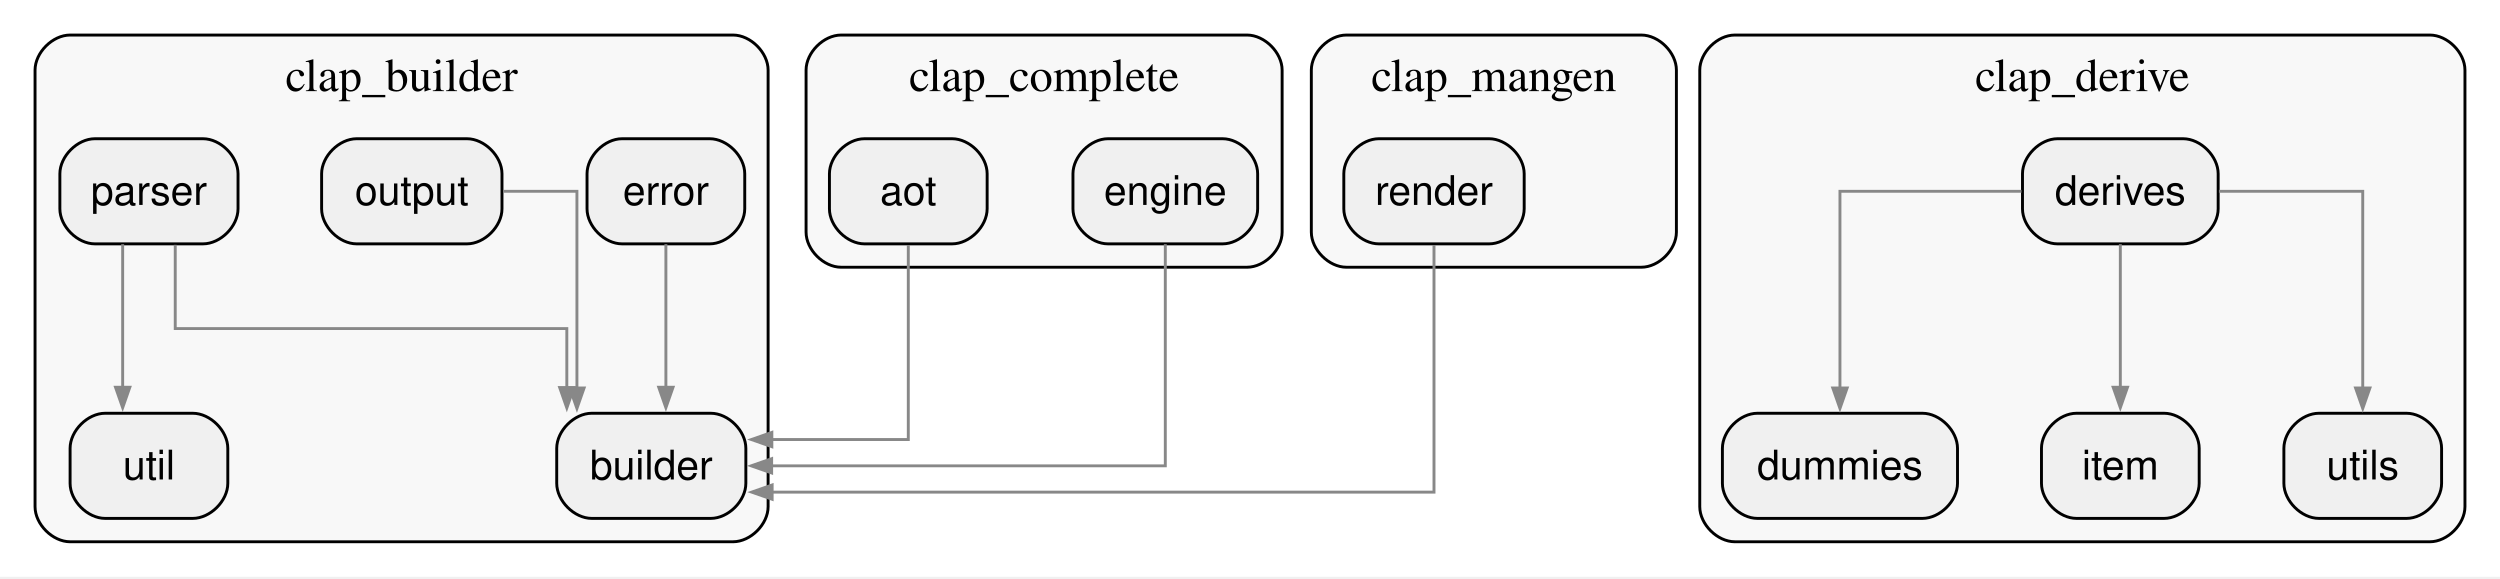
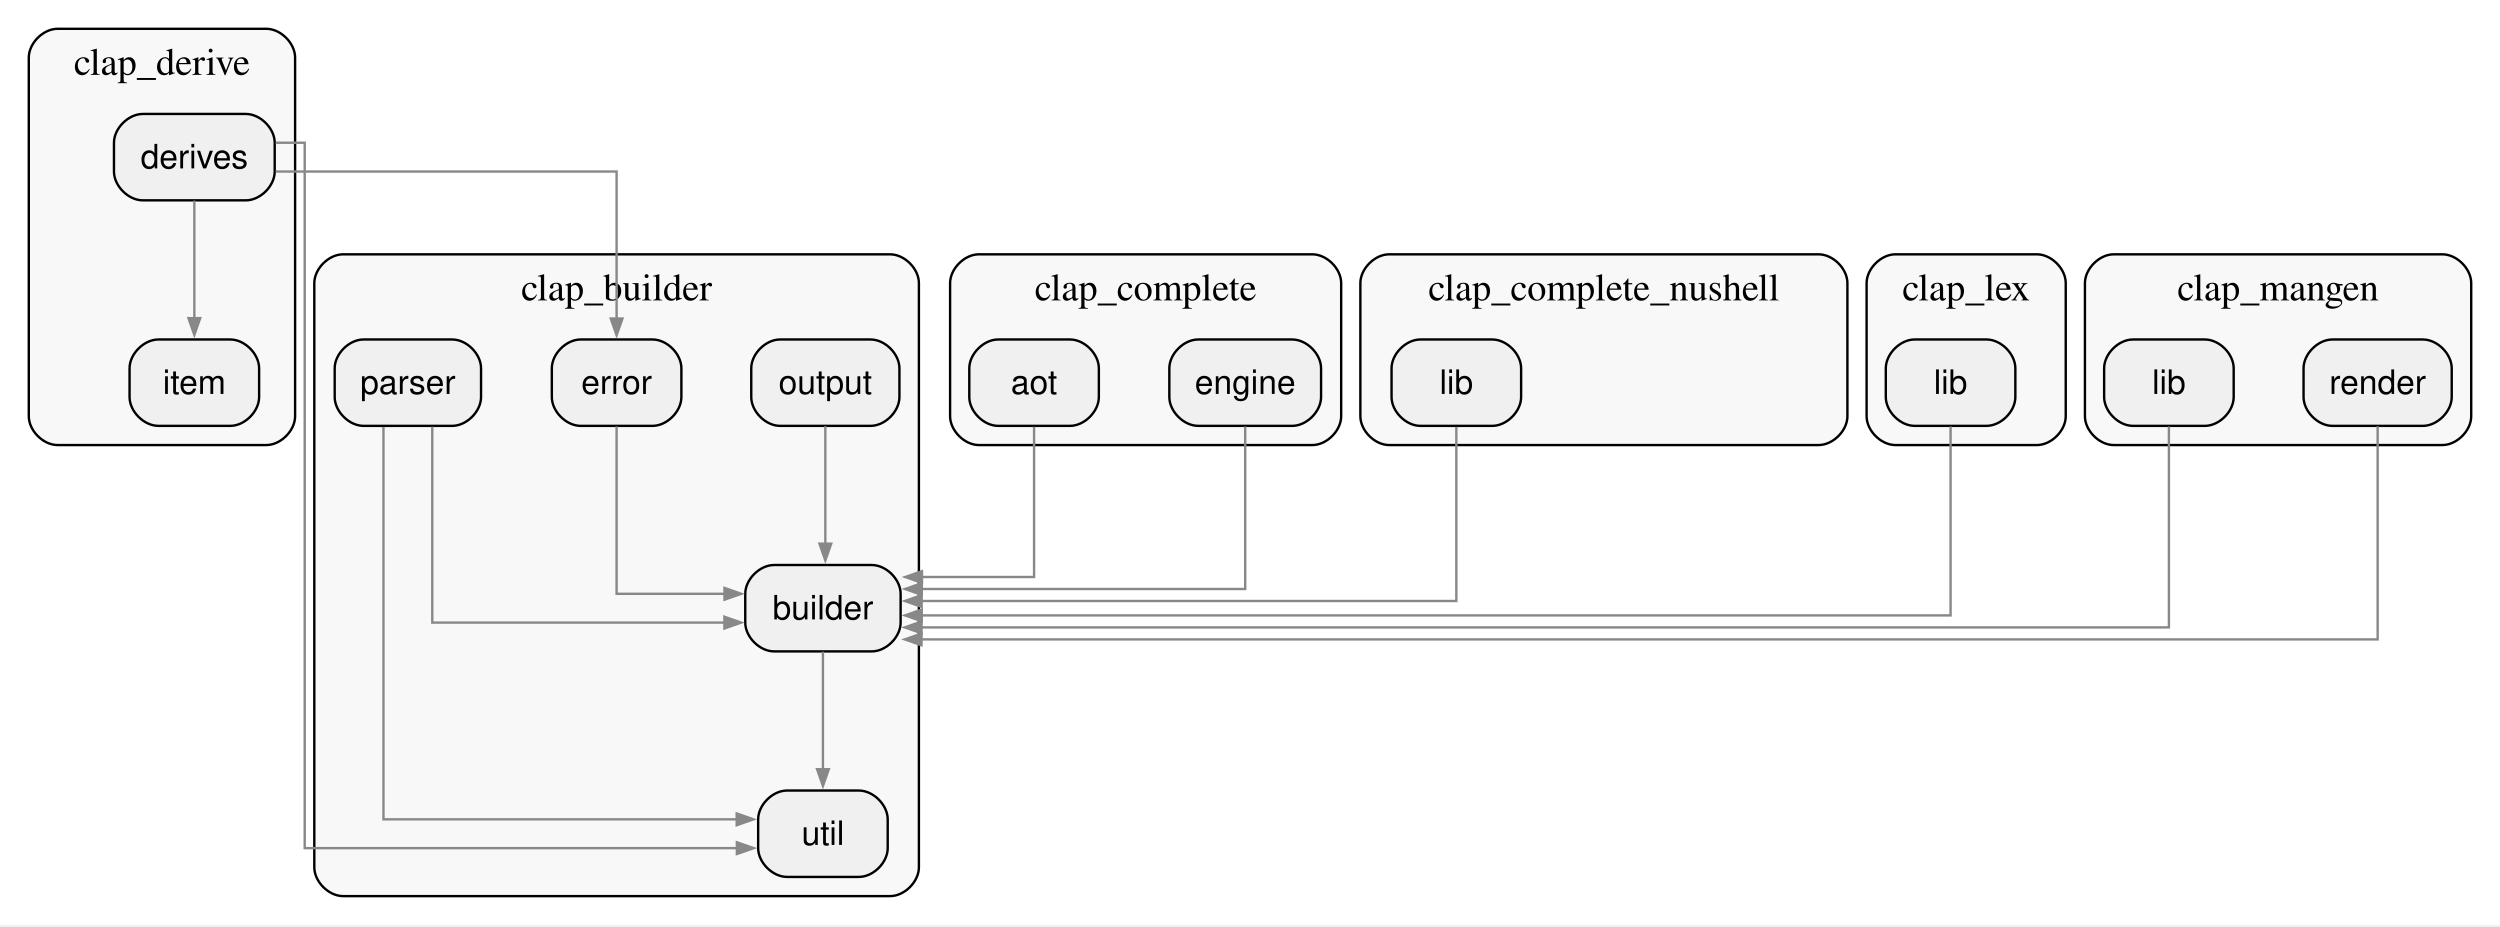
- <svg xmlns="http://www.w3.org/2000/svg" width="856pt" height="198pt" viewBox="0.00 0.00 856.00 198.00">
-   <g id="graph0" class="graph" transform="scale(1 1) rotate(0) translate(4 193.5)">
-     <polygon fill="white" stroke="none" points="-4,4 -4,-193.5 852,-193.5 852,4 -4,4" />
+ <svg xmlns="http://www.w3.org/2000/svg" width="1042pt" height="386pt" viewBox="0.00 0.00 1042.00 386.00">
+   <g id="graph0" class="graph" transform="scale(1 1) rotate(0) translate(4 381.5)">
+     <polygon fill="white" stroke="none" points="-4,4 -4,-381.5 1038,-381.5 1038,4 -4,4" />
    <g id="clust1" class="cluster">
-       <path fill="#f8f8f8" stroke="black" d="M20,-8C20,-8 247,-8 247,-8 253,-8 259,-14 259,-20 259,-20 259,-169.5 259,-169.5 259,-175.5 253,-181.5 247,-181.5 247,-181.5 20,-181.5 20,-181.5 14,-181.5 8,-175.5 8,-169.5 8,-169.5 8,-20 8,-20 8,-14 14,-8 20,-8" />
-       <text xml:space="preserve" text-anchor="middle" x="133.5" y="-162.3" font-family="Times,serif" font-size="16.00">clap_builder</text>
+       <path fill="#f8f8f8" stroke="black" d="M139,-8C139,-8 367,-8 367,-8 373,-8 379,-14 379,-20 379,-20 379,-263.5 379,-263.5 379,-269.5 373,-275.5 367,-275.5 367,-275.5 139,-275.5 139,-275.5 133,-275.5 127,-269.5 127,-263.5 127,-263.5 127,-20 127,-20 127,-14 133,-8 139,-8" />
+       <text xml:space="preserve" text-anchor="middle" x="253" y="-256.3" font-family="Times,serif" font-size="16.00">clap_builder</text>
    </g>
    <g id="clust2" class="cluster">
-       <path fill="#f8f8f8" stroke="black" d="M284,-102C284,-102 423,-102 423,-102 429,-102 435,-108 435,-114 435,-114 435,-169.5 435,-169.5 435,-175.5 429,-181.5 423,-181.5 423,-181.5 284,-181.5 284,-181.5 278,-181.5 272,-175.5 272,-169.5 272,-169.5 272,-114 272,-114 272,-108 278,-102 284,-102" />
-       <text xml:space="preserve" text-anchor="middle" x="353.5" y="-162.3" font-family="Times,serif" font-size="16.00">clap_complete</text>
+       <path fill="#f8f8f8" stroke="black" d="M404,-196C404,-196 543,-196 543,-196 549,-196 555,-202 555,-208 555,-208 555,-263.5 555,-263.5 555,-269.5 549,-275.5 543,-275.5 543,-275.5 404,-275.5 404,-275.5 398,-275.5 392,-269.5 392,-263.5 392,-263.5 392,-208 392,-208 392,-202 398,-196 404,-196" />
+       <text xml:space="preserve" text-anchor="middle" x="473.5" y="-256.3" font-family="Times,serif" font-size="16.00">clap_complete</text>
    </g>
    <g id="clust3" class="cluster">
-       <path fill="#f8f8f8" stroke="black" d="M590,-8C590,-8 828,-8 828,-8 834,-8 840,-14 840,-20 840,-20 840,-169.5 840,-169.5 840,-175.5 834,-181.5 828,-181.5 828,-181.5 590,-181.5 590,-181.5 584,-181.5 578,-175.5 578,-169.5 578,-169.5 578,-20 578,-20 578,-14 584,-8 590,-8" />
-       <text xml:space="preserve" text-anchor="middle" x="709" y="-162.3" font-family="Times,serif" font-size="16.00">clap_derive</text>
+       <path fill="#f8f8f8" stroke="black" d="M575,-196C575,-196 754,-196 754,-196 760,-196 766,-202 766,-208 766,-208 766,-263.5 766,-263.5 766,-269.5 760,-275.5 754,-275.5 754,-275.5 575,-275.5 575,-275.5 569,-275.5 563,-269.5 563,-263.5 563,-263.5 563,-208 563,-208 563,-202 569,-196 575,-196" />
+       <text xml:space="preserve" text-anchor="middle" x="664.5" y="-256.3" font-family="Times,serif" font-size="16.00">clap_complete_nushell</text>
    </g>
    <g id="clust4" class="cluster">
-       <path fill="#f8f8f8" stroke="black" d="M457,-102C457,-102 558,-102 558,-102 564,-102 570,-108 570,-114 570,-114 570,-169.5 570,-169.5 570,-175.5 564,-181.5 558,-181.5 558,-181.5 457,-181.5 457,-181.5 451,-181.5 445,-175.5 445,-169.5 445,-169.5 445,-114 445,-114 445,-108 451,-102 457,-102" />
-       <text xml:space="preserve" text-anchor="middle" x="507.5" y="-162.3" font-family="Times,serif" font-size="16.00">clap_mangen</text>
+       <path fill="#f8f8f8" stroke="black" d="M20,-196C20,-196 107,-196 107,-196 113,-196 119,-202 119,-208 119,-208 119,-357.5 119,-357.5 119,-363.5 113,-369.5 107,-369.5 107,-369.5 20,-369.5 20,-369.5 14,-369.5 8,-363.5 8,-357.5 8,-357.5 8,-208 8,-208 8,-202 14,-196 20,-196" />
+       <text xml:space="preserve" text-anchor="middle" x="63.5" y="-350.3" font-family="Times,serif" font-size="16.00">clap_derive</text>
+     </g>
+     <g id="clust5" class="cluster">
+       <path fill="#f8f8f8" stroke="black" d="M786,-196C786,-196 845,-196 845,-196 851,-196 857,-202 857,-208 857,-208 857,-263.5 857,-263.5 857,-269.5 851,-275.5 845,-275.5 845,-275.5 786,-275.5 786,-275.5 780,-275.5 774,-269.5 774,-263.5 774,-263.5 774,-208 774,-208 774,-202 780,-196 786,-196" />
+       <text xml:space="preserve" text-anchor="middle" x="815.5" y="-256.3" font-family="Times,serif" font-size="16.00">clap_lex</text>
+     </g>
+     <g id="clust6" class="cluster">
+       <path fill="#f8f8f8" stroke="black" d="M877,-196C877,-196 1014,-196 1014,-196 1020,-196 1026,-202 1026,-208 1026,-208 1026,-263.5 1026,-263.5 1026,-269.5 1020,-275.5 1014,-275.5 1014,-275.5 877,-275.5 877,-275.5 871,-275.5 865,-269.5 865,-263.5 865,-263.5 865,-208 865,-208 865,-202 871,-196 877,-196" />
+       <text xml:space="preserve" text-anchor="middle" x="945.5" y="-256.3" font-family="Times,serif" font-size="16.00">clap_mangen</text>
    </g>
    <g id="node1" class="node">
-       <path fill="#f0f0f0" stroke="black" d="M239.38,-52C239.38,-52 198.62,-52 198.62,-52 192.62,-52 186.62,-46 186.62,-40 186.62,-40 186.62,-28 186.62,-28 186.62,-22 192.62,-16 198.62,-16 198.62,-16 239.38,-16 239.38,-16 245.38,-16 251.38,-22 251.38,-28 251.38,-28 251.38,-40 251.38,-40 251.38,-46 245.38,-52 239.38,-52" />
-       <text xml:space="preserve" text-anchor="middle" x="219" y="-29.32" font-family="Helvetica,sans-Serif" font-size="14.00">builder</text>
+       <path fill="#f0f0f0" stroke="black" d="M359.38,-146C359.38,-146 318.62,-146 318.62,-146 312.62,-146 306.62,-140 306.62,-134 306.62,-134 306.62,-122 306.62,-122 306.62,-116 312.62,-110 318.62,-110 318.62,-110 359.38,-110 359.38,-110 365.38,-110 371.38,-116 371.38,-122 371.38,-122 371.38,-134 371.38,-134 371.38,-140 365.38,-146 359.38,-146" />
+       <text xml:space="preserve" text-anchor="middle" x="339" y="-123.33" font-family="Helvetica,sans-Serif" font-size="14.00">builder</text>
+     </g>
+     <g id="node5" class="node">
+       <path fill="#f0f0f0" stroke="black" d="M354,-52C354,-52 324,-52 324,-52 318,-52 312,-46 312,-40 312,-40 312,-28 312,-28 312,-22 318,-16 324,-16 324,-16 354,-16 354,-16 360,-16 366,-22 366,-28 366,-28 366,-40 366,-40 366,-46 360,-52 354,-52" />
+       <text xml:space="preserve" text-anchor="middle" x="339" y="-29.32" font-family="Helvetica,sans-Serif" font-size="14.00">util</text>
+     </g>
+     <g id="edge1" class="edge">
+       <path fill="none" stroke="#888888" d="M339,-109.88C339,-109.88 339,-60.9 339,-60.9" />
+       <polygon fill="#888888" stroke="#888888" points="341.45,-60.9 339,-53.9 336.55,-60.9 341.45,-60.9" />
    </g>
    <g id="node2" class="node">
-       <path fill="#f0f0f0" stroke="black" d="M239,-146C239,-146 209,-146 209,-146 203,-146 197,-140 197,-134 197,-134 197,-122 197,-122 197,-116 203,-110 209,-110 209,-110 239,-110 239,-110 245,-110 251,-116 251,-122 251,-122 251,-134 251,-134 251,-140 245,-146 239,-146" />
-       <text xml:space="preserve" text-anchor="middle" x="224" y="-123.33" font-family="Helvetica,sans-Serif" font-size="14.00">error</text>
+       <path fill="#f0f0f0" stroke="black" d="M268,-240C268,-240 238,-240 238,-240 232,-240 226,-234 226,-228 226,-228 226,-216 226,-216 226,-210 232,-204 238,-204 238,-204 268,-204 268,-204 274,-204 280,-210 280,-216 280,-216 280,-228 280,-228 280,-234 274,-240 268,-240" />
+       <text xml:space="preserve" text-anchor="middle" x="253" y="-217.32" font-family="Helvetica,sans-Serif" font-size="14.00">error</text>
    </g>
-     <g id="edge1" class="edge">
-       <path fill="none" stroke="#888888" d="M224,-109.88C224,-109.88 224,-60.9 224,-60.9" />
-       <polygon fill="#888888" stroke="#888888" points="226.45,-60.9 224,-53.9 221.55,-60.9 226.45,-60.9" />
+     <g id="edge2" class="edge">
+       <path fill="none" stroke="#888888" d="M253,-203.77C253,-177.99 253,-134 253,-134 253,-134 297.97,-134 297.97,-134" />
+       <polygon fill="#888888" stroke="#888888" points="297.97,-136.45 304.97,-134 297.97,-131.55 297.97,-136.45" />
    </g>
    <g id="node3" class="node">
-       <path fill="#f0f0f0" stroke="black" d="M155.88,-146C155.88,-146 118.12,-146 118.12,-146 112.12,-146 106.12,-140 106.12,-134 106.12,-134 106.12,-122 106.12,-122 106.12,-116 112.12,-110 118.12,-110 118.12,-110 155.88,-110 155.88,-110 161.88,-110 167.88,-116 167.88,-122 167.88,-122 167.88,-134 167.88,-134 167.88,-140 161.88,-146 155.88,-146" />
-       <text xml:space="preserve" text-anchor="middle" x="137" y="-123.33" font-family="Helvetica,sans-Serif" font-size="14.00">output</text>
+       <path fill="#f0f0f0" stroke="black" d="M358.88,-240C358.88,-240 321.12,-240 321.12,-240 315.12,-240 309.12,-234 309.12,-228 309.12,-228 309.12,-216 309.12,-216 309.12,-210 315.12,-204 321.12,-204 321.12,-204 358.88,-204 358.88,-204 364.88,-204 370.88,-210 370.88,-216 370.88,-216 370.88,-228 370.88,-228 370.88,-234 364.88,-240 358.88,-240" />
+       <text xml:space="preserve" text-anchor="middle" x="340" y="-217.32" font-family="Helvetica,sans-Serif" font-size="14.00">output</text>
    </g>
-     <g id="edge2" class="edge">
-       <path fill="none" stroke="#888888" d="M168.25,-128C181.32,-128 193.54,-128 193.54,-128 193.54,-128 193.54,-60.64 193.54,-60.64" />
-       <polygon fill="#888888" stroke="#888888" points="195.99,-60.64 193.54,-53.64 191.09,-60.64 195.99,-60.64" />
+     <g id="edge3" class="edge">
+       <path fill="none" stroke="#888888" d="M340,-203.88C340,-203.88 340,-154.9 340,-154.9" />
+       <polygon fill="#888888" stroke="#888888" points="342.45,-154.9 340,-147.9 337.55,-154.9 342.45,-154.9" />
    </g>
    <g id="node4" class="node">
-       <path fill="#f0f0f0" stroke="black" d="M65.5,-146C65.5,-146 28.5,-146 28.5,-146 22.5,-146 16.5,-140 16.5,-134 16.5,-134 16.5,-122 16.5,-122 16.5,-116 22.5,-110 28.5,-110 28.5,-110 65.5,-110 65.5,-110 71.5,-110 77.5,-116 77.5,-122 77.5,-122 77.5,-134 77.5,-134 77.5,-140 71.5,-146 65.5,-146" />
-       <text xml:space="preserve" text-anchor="middle" x="47" y="-123.33" font-family="Helvetica,sans-Serif" font-size="14.00">parser</text>
-     </g>
-     <g id="edge3" class="edge">
-       <path fill="none" stroke="#888888" d="M56,-109.69C56,-96.5 56,-81 56,-81 56,-81 190.08,-81 190.08,-81 190.08,-81 190.08,-60.82 190.08,-60.82" />
-       <polygon fill="#888888" stroke="#888888" points="192.53,-60.82 190.08,-53.82 187.63,-60.82 192.53,-60.82" />
-     </g>
-     <g id="node5" class="node">
-       <path fill="#f0f0f0" stroke="black" d="M62,-52C62,-52 32,-52 32,-52 26,-52 20,-46 20,-40 20,-40 20,-28 20,-28 20,-22 26,-16 32,-16 32,-16 62,-16 62,-16 68,-16 74,-22 74,-28 74,-28 74,-40 74,-40 74,-46 68,-52 62,-52" />
-       <text xml:space="preserve" text-anchor="middle" x="47" y="-29.32" font-family="Helvetica,sans-Serif" font-size="14.00">util</text>
+       <path fill="#f0f0f0" stroke="black" d="M184.5,-240C184.5,-240 147.5,-240 147.5,-240 141.5,-240 135.5,-234 135.5,-228 135.5,-228 135.5,-216 135.5,-216 135.5,-210 141.5,-204 147.5,-204 147.5,-204 184.5,-204 184.5,-204 190.5,-204 196.5,-210 196.5,-216 196.5,-216 196.5,-228 196.5,-228 196.5,-234 190.5,-240 184.5,-240" />
+       <text xml:space="preserve" text-anchor="middle" x="166" y="-217.32" font-family="Helvetica,sans-Serif" font-size="14.00">parser</text>
    </g>
    <g id="edge4" class="edge">
-       <path fill="none" stroke="#888888" d="M38,-109.88C38,-109.88 38,-60.9 38,-60.9" />
-       <polygon fill="#888888" stroke="#888888" points="40.45,-60.9 38,-53.9 35.55,-60.9 40.45,-60.9" />
+       <path fill="none" stroke="#888888" d="M176.17,-203.66C176.17,-174.79 176.17,-122 176.17,-122 176.17,-122 297.93,-122 297.93,-122" />
+       <polygon fill="#888888" stroke="#888888" points="297.93,-124.45 304.93,-122 297.93,-119.55 297.93,-124.45" />
+     </g>
+     <g id="edge5" class="edge">
+       <path fill="none" stroke="#888888" d="M155.83,-203.55C155.83,-157.28 155.83,-40 155.83,-40 155.83,-40 303.06,-40 303.06,-40" />
+       <polygon fill="#888888" stroke="#888888" points="303.06,-42.45 310.06,-40 303.06,-37.55 303.06,-42.45" />
    </g>
    <g id="node6" class="node">
-       <path fill="#f0f0f0" stroke="black" d="M322,-146C322,-146 292,-146 292,-146 286,-146 280,-140 280,-134 280,-134 280,-122 280,-122 280,-116 286,-110 292,-110 292,-110 322,-110 322,-110 328,-110 334,-116 334,-122 334,-122 334,-134 334,-134 334,-140 328,-146 322,-146" />
-       <text xml:space="preserve" text-anchor="middle" x="307" y="-123.33" font-family="Helvetica,sans-Serif" font-size="14.00">aot</text>
+       <path fill="#f0f0f0" stroke="black" d="M442,-240C442,-240 412,-240 412,-240 406,-240 400,-234 400,-228 400,-228 400,-216 400,-216 400,-210 406,-204 412,-204 412,-204 442,-204 442,-204 448,-204 454,-210 454,-216 454,-216 454,-228 454,-228 454,-234 448,-240 442,-240" />
+       <text xml:space="preserve" text-anchor="middle" x="427" y="-217.32" font-family="Helvetica,sans-Serif" font-size="14.00">aot</text>
    </g>
-     <g id="edge5" class="edge">
-       <path fill="none" stroke="#888888" d="M307,-109.56C307,-84.56 307,-43 307,-43 307,-43 260.28,-43 260.28,-43" />
-       <polygon fill="#888888" stroke="#888888" points="260.28,-40.55 253.28,-43 260.28,-45.45 260.28,-40.55" />
+     <g id="edge6" class="edge">
+       <path fill="none" stroke="#888888" d="M427,-203.62C427,-179.72 427,-141 427,-141 427,-141 380.28,-141 380.28,-141" />
+       <polygon fill="#888888" stroke="#888888" points="380.28,-138.55 373.28,-141 380.28,-143.45 380.28,-138.55" />
    </g>
    <g id="node7" class="node">
-       <path fill="#f0f0f0" stroke="black" d="M414.62,-146C414.62,-146 375.38,-146 375.38,-146 369.38,-146 363.38,-140 363.38,-134 363.38,-134 363.38,-122 363.38,-122 363.38,-116 369.38,-110 375.38,-110 375.38,-110 414.62,-110 414.62,-110 420.62,-110 426.62,-116 426.62,-122 426.62,-122 426.62,-134 426.62,-134 426.62,-140 420.62,-146 414.62,-146" />
-       <text xml:space="preserve" text-anchor="middle" x="395" y="-123.33" font-family="Helvetica,sans-Serif" font-size="14.00">engine</text>
+       <path fill="#f0f0f0" stroke="black" d="M534.62,-240C534.62,-240 495.38,-240 495.38,-240 489.38,-240 483.38,-234 483.38,-228 483.38,-228 483.38,-216 483.38,-216 483.38,-210 489.38,-204 495.38,-204 495.38,-204 534.62,-204 534.62,-204 540.62,-204 546.62,-210 546.62,-216 546.62,-216 546.62,-228 546.62,-228 546.62,-234 540.62,-240 534.62,-240" />
+       <text xml:space="preserve" text-anchor="middle" x="515" y="-217.32" font-family="Helvetica,sans-Serif" font-size="14.00">engine</text>
    </g>
-     <g id="edge6" class="edge">
-       <path fill="none" stroke="#888888" d="M395,-109.88C395,-82.56 395,-34 395,-34 395,-34 260.21,-34 260.21,-34" />
-       <polygon fill="#888888" stroke="#888888" points="260.21,-31.55 253.21,-34 260.21,-36.45 260.21,-31.55" />
+     <g id="edge7" class="edge">
+       <path fill="none" stroke="#888888" d="M515,-203.76C515,-178.52 515,-136 515,-136 515,-136 380.21,-136 380.21,-136" />
+       <polygon fill="#888888" stroke="#888888" points="380.21,-133.55 373.21,-136 380.21,-138.45 380.21,-133.55" />
    </g>
    <g id="node8" class="node">
-       <path fill="#f0f0f0" stroke="black" d="M743.5,-146C743.5,-146 700.5,-146 700.5,-146 694.5,-146 688.5,-140 688.5,-134 688.5,-134 688.5,-122 688.5,-122 688.5,-116 694.5,-110 700.5,-110 700.5,-110 743.5,-110 743.5,-110 749.5,-110 755.5,-116 755.5,-122 755.5,-122 755.5,-134 755.5,-134 755.5,-140 749.5,-146 743.5,-146" />
-       <text xml:space="preserve" text-anchor="middle" x="722" y="-123.33" font-family="Helvetica,sans-Serif" font-size="14.00">derives</text>
+       <path fill="#f0f0f0" stroke="black" d="M618,-240C618,-240 588,-240 588,-240 582,-240 576,-234 576,-228 576,-228 576,-216 576,-216 576,-210 582,-204 588,-204 588,-204 618,-204 618,-204 624,-204 630,-210 630,-216 630,-216 630,-228 630,-228 630,-234 624,-240 618,-240" />
+       <text xml:space="preserve" text-anchor="middle" x="603" y="-217.32" font-family="Helvetica,sans-Serif" font-size="14.00">lib</text>
+     </g>
+     <g id="edge8" class="edge">
+       <path fill="none" stroke="#888888" d="M603,-203.58C603,-176.99 603,-131 603,-131 603,-131 380.15,-131 380.15,-131" />
+       <polygon fill="#888888" stroke="#888888" points="380.15,-128.55 373.15,-131 380.15,-133.45 380.15,-128.55" />
    </g>
    <g id="node9" class="node">
-       <path fill="#f0f0f0" stroke="black" d="M654.25,-52C654.25,-52 597.75,-52 597.75,-52 591.75,-52 585.75,-46 585.75,-40 585.75,-40 585.75,-28 585.75,-28 585.75,-22 591.75,-16 597.75,-16 597.75,-16 654.25,-16 654.25,-16 660.25,-16 666.25,-22 666.25,-28 666.25,-28 666.25,-40 666.25,-40 666.25,-46 660.25,-52 654.25,-52" />
-       <text xml:space="preserve" text-anchor="middle" x="626" y="-29.32" font-family="Helvetica,sans-Serif" font-size="14.00">dummies</text>
+       <path fill="#f0f0f0" stroke="black" d="M98.5,-334C98.5,-334 55.5,-334 55.5,-334 49.5,-334 43.5,-328 43.5,-322 43.5,-322 43.5,-310 43.5,-310 43.5,-304 49.5,-298 55.5,-298 55.5,-298 98.5,-298 98.5,-298 104.5,-298 110.5,-304 110.5,-310 110.5,-310 110.5,-322 110.5,-322 110.5,-328 104.5,-334 98.5,-334" />
+       <text xml:space="preserve" text-anchor="middle" x="77" y="-311.32" font-family="Helvetica,sans-Serif" font-size="14.00">derives</text>
    </g>
-     <g id="edge7" class="edge">
-       <path fill="none" stroke="#888888" d="M688.15,-128C660.52,-128 626,-128 626,-128 626,-128 626,-60.64 626,-60.64" />
-       <polygon fill="#888888" stroke="#888888" points="628.45,-60.64 626,-53.64 623.55,-60.64 628.45,-60.64" />
+     <g id="edge9" class="edge">
+       <path fill="none" stroke="#888888" d="M110.93,-310C162.08,-310 253,-310 253,-310 253,-310 253,-248.75 253,-248.75" />
+       <polygon fill="#888888" stroke="#888888" points="255.45,-248.75 253,-241.75 250.55,-248.75 255.45,-248.75" />
+     </g>
+     <g id="edge10" class="edge">
+       <path fill="none" stroke="#888888" d="M110.91,-322C117.81,-322 123,-322 123,-322 123,-322 123,-28 123,-28 123,-28 303.13,-28 303.13,-28" />
+       <polygon fill="#888888" stroke="#888888" points="303.13,-30.45 310.13,-28 303.13,-25.55 303.13,-30.45" />
    </g>
    <g id="node10" class="node">
-       <path fill="#f0f0f0" stroke="black" d="M737,-52C737,-52 707,-52 707,-52 701,-52 695,-46 695,-40 695,-40 695,-28 695,-28 695,-22 701,-16 707,-16 707,-16 737,-16 737,-16 743,-16 749,-22 749,-28 749,-28 749,-40 749,-40 749,-46 743,-52 737,-52" />
-       <text xml:space="preserve" text-anchor="middle" x="722" y="-29.32" font-family="Helvetica,sans-Serif" font-size="14.00">item</text>
+       <path fill="#f0f0f0" stroke="black" d="M92,-240C92,-240 62,-240 62,-240 56,-240 50,-234 50,-228 50,-228 50,-216 50,-216 50,-210 56,-204 62,-204 62,-204 92,-204 92,-204 98,-204 104,-210 104,-216 104,-216 104,-228 104,-228 104,-234 98,-240 92,-240" />
+       <text xml:space="preserve" text-anchor="middle" x="77" y="-217.32" font-family="Helvetica,sans-Serif" font-size="14.00">item</text>
    </g>
-     <g id="edge8" class="edge">
-       <path fill="none" stroke="#888888" d="M722,-109.88C722,-109.88 722,-60.9 722,-60.9" />
-       <polygon fill="#888888" stroke="#888888" points="724.45,-60.9 722,-53.9 719.55,-60.9 724.45,-60.9" />
+     <g id="edge11" class="edge">
+       <path fill="none" stroke="#888888" d="M77,-297.88C77,-297.88 77,-248.9 77,-248.9" />
+       <polygon fill="#888888" stroke="#888888" points="79.45,-248.9 77,-241.9 74.55,-248.9 79.45,-248.9" />
    </g>
    <g id="node11" class="node">
-       <path fill="#f0f0f0" stroke="black" d="M820,-52C820,-52 790,-52 790,-52 784,-52 778,-46 778,-40 778,-40 778,-28 778,-28 778,-22 784,-16 790,-16 790,-16 820,-16 820,-16 826,-16 832,-22 832,-28 832,-28 832,-40 832,-40 832,-46 826,-52 820,-52" />
-       <text xml:space="preserve" text-anchor="middle" x="805" y="-29.32" font-family="Helvetica,sans-Serif" font-size="14.00">utils</text>
+       <path fill="#f0f0f0" stroke="black" d="M824,-240C824,-240 794,-240 794,-240 788,-240 782,-234 782,-228 782,-228 782,-216 782,-216 782,-210 788,-204 794,-204 794,-204 824,-204 824,-204 830,-204 836,-210 836,-216 836,-216 836,-228 836,-228 836,-234 830,-240 824,-240" />
+       <text xml:space="preserve" text-anchor="middle" x="809" y="-217.32" font-family="Helvetica,sans-Serif" font-size="14.00">lib</text>
    </g>
-     <g id="edge9" class="edge">
-       <path fill="none" stroke="#888888" d="M755.76,-128C778.74,-128 805,-128 805,-128 805,-128 805,-60.64 805,-60.64" />
-       <polygon fill="#888888" stroke="#888888" points="807.45,-60.64 805,-53.64 802.55,-60.64 807.45,-60.64" />
+     <g id="edge12" class="edge">
+       <path fill="none" stroke="#888888" d="M809,-203.76C809,-175.66 809,-125 809,-125 809,-125 380.19,-125 380.19,-125" />
+       <polygon fill="#888888" stroke="#888888" points="380.19,-122.55 373.19,-125 380.19,-127.45 380.19,-122.55" />
    </g>
    <g id="node12" class="node">
-       <path fill="#f0f0f0" stroke="black" d="M505.88,-146C505.88,-146 468.12,-146 468.12,-146 462.12,-146 456.12,-140 456.12,-134 456.12,-134 456.12,-122 456.12,-122 456.12,-116 462.12,-110 468.12,-110 468.12,-110 505.88,-110 505.88,-110 511.88,-110 517.88,-116 517.88,-122 517.88,-122 517.88,-134 517.88,-134 517.88,-140 511.88,-146 505.88,-146" />
-       <text xml:space="preserve" text-anchor="middle" x="487" y="-123.33" font-family="Helvetica,sans-Serif" font-size="14.00">render</text>
+       <path fill="#f0f0f0" stroke="black" d="M915,-240C915,-240 885,-240 885,-240 879,-240 873,-234 873,-228 873,-228 873,-216 873,-216 873,-210 879,-204 885,-204 885,-204 915,-204 915,-204 921,-204 927,-210 927,-216 927,-216 927,-228 927,-228 927,-234 921,-240 915,-240" />
+       <text xml:space="preserve" text-anchor="middle" x="900" y="-217.32" font-family="Helvetica,sans-Serif" font-size="14.00">lib</text>
    </g>
-     <g id="edge10" class="edge">
-       <path fill="none" stroke="#888888" d="M487,-109.59C487,-79.96 487,-25 487,-25 487,-25 260.38,-25 260.38,-25" />
-       <polygon fill="#888888" stroke="#888888" points="260.38,-22.55 253.38,-25 260.38,-27.45 260.38,-22.55" />
+     <g id="edge13" class="edge">
+       <path fill="none" stroke="#888888" d="M900,-203.76C900,-174.43 900,-120 900,-120 900,-120 380.1,-120 380.1,-120" />
+       <polygon fill="#888888" stroke="#888888" points="380.1,-117.55 373.1,-120 380.1,-122.45 380.1,-117.55" />
+     </g>
+     <g id="node13" class="node">
+       <path fill="#f0f0f0" stroke="black" d="M1005.88,-240C1005.88,-240 968.12,-240 968.12,-240 962.12,-240 956.12,-234 956.12,-228 956.12,-228 956.12,-216 956.12,-216 956.12,-210 962.12,-204 968.12,-204 968.12,-204 1005.88,-204 1005.88,-204 1011.88,-204 1017.88,-210 1017.88,-216 1017.88,-216 1017.88,-228 1017.88,-228 1017.88,-234 1011.88,-240 1005.88,-240" />
+       <text xml:space="preserve" text-anchor="middle" x="987" y="-217.32" font-family="Helvetica,sans-Serif" font-size="14.00">render</text>
+     </g>
+     <g id="edge14" class="edge">
+       <path fill="none" stroke="#888888" d="M987,-203.85C987,-173.32 987,-115 987,-115 987,-115 380.09,-115 380.09,-115" />
+       <polygon fill="#888888" stroke="#888888" points="380.09,-112.55 373.09,-115 380.09,-117.45 380.09,-112.55" />
    </g>
  </g>
</svg>
